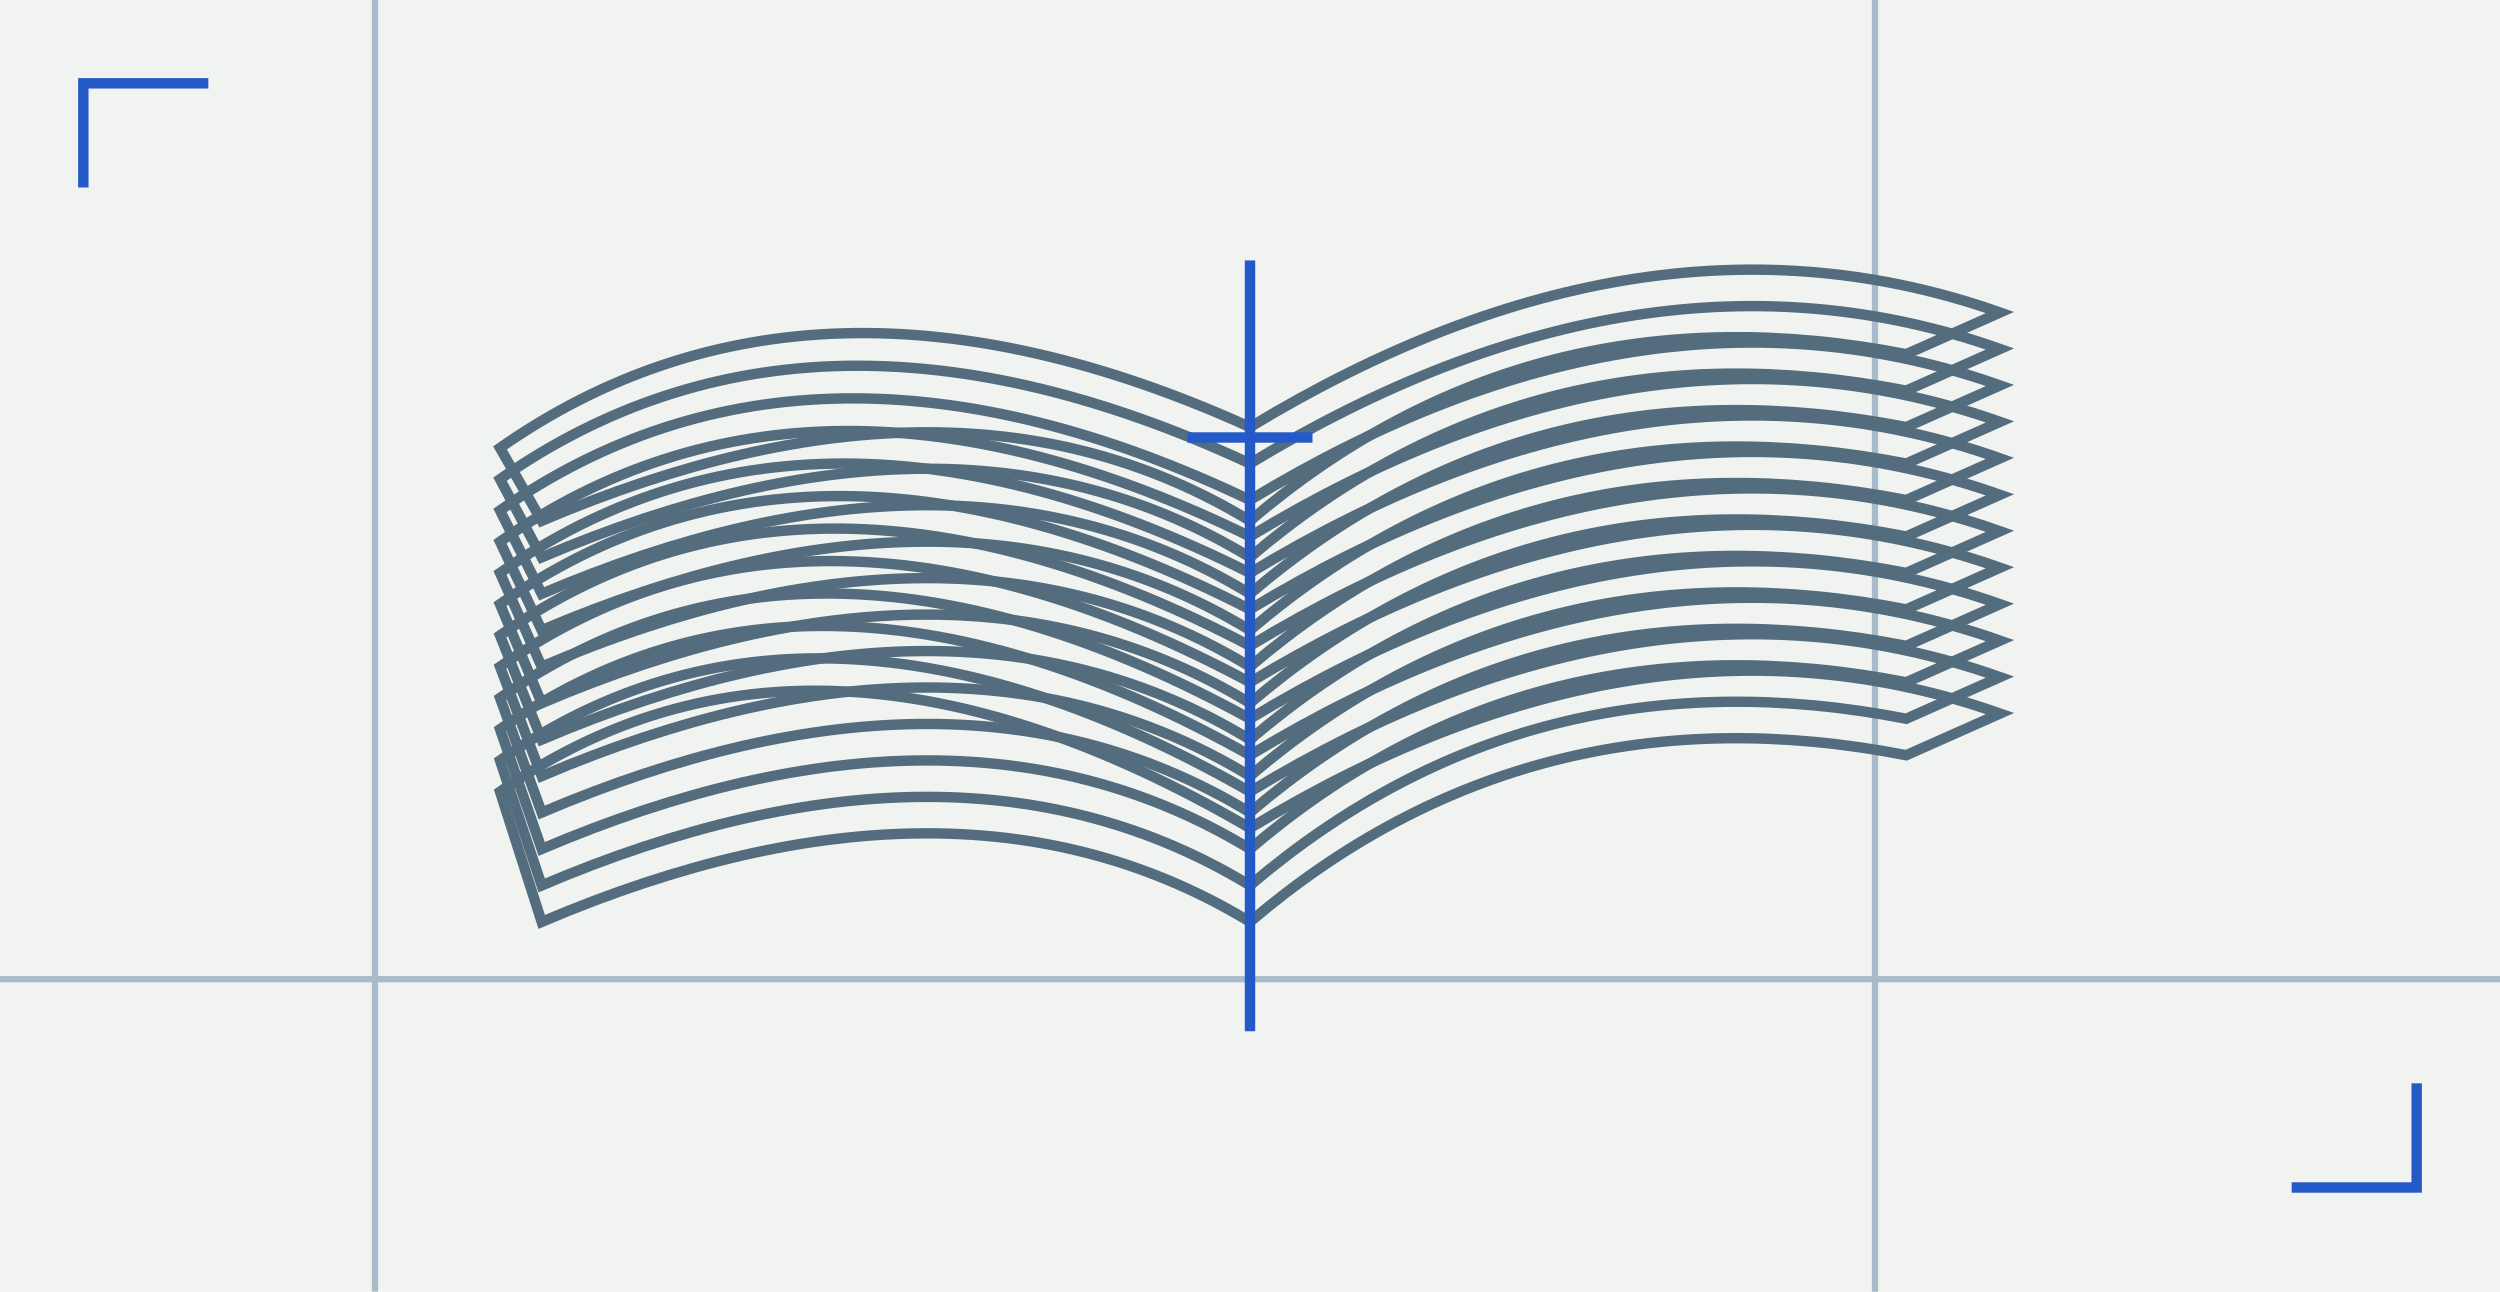
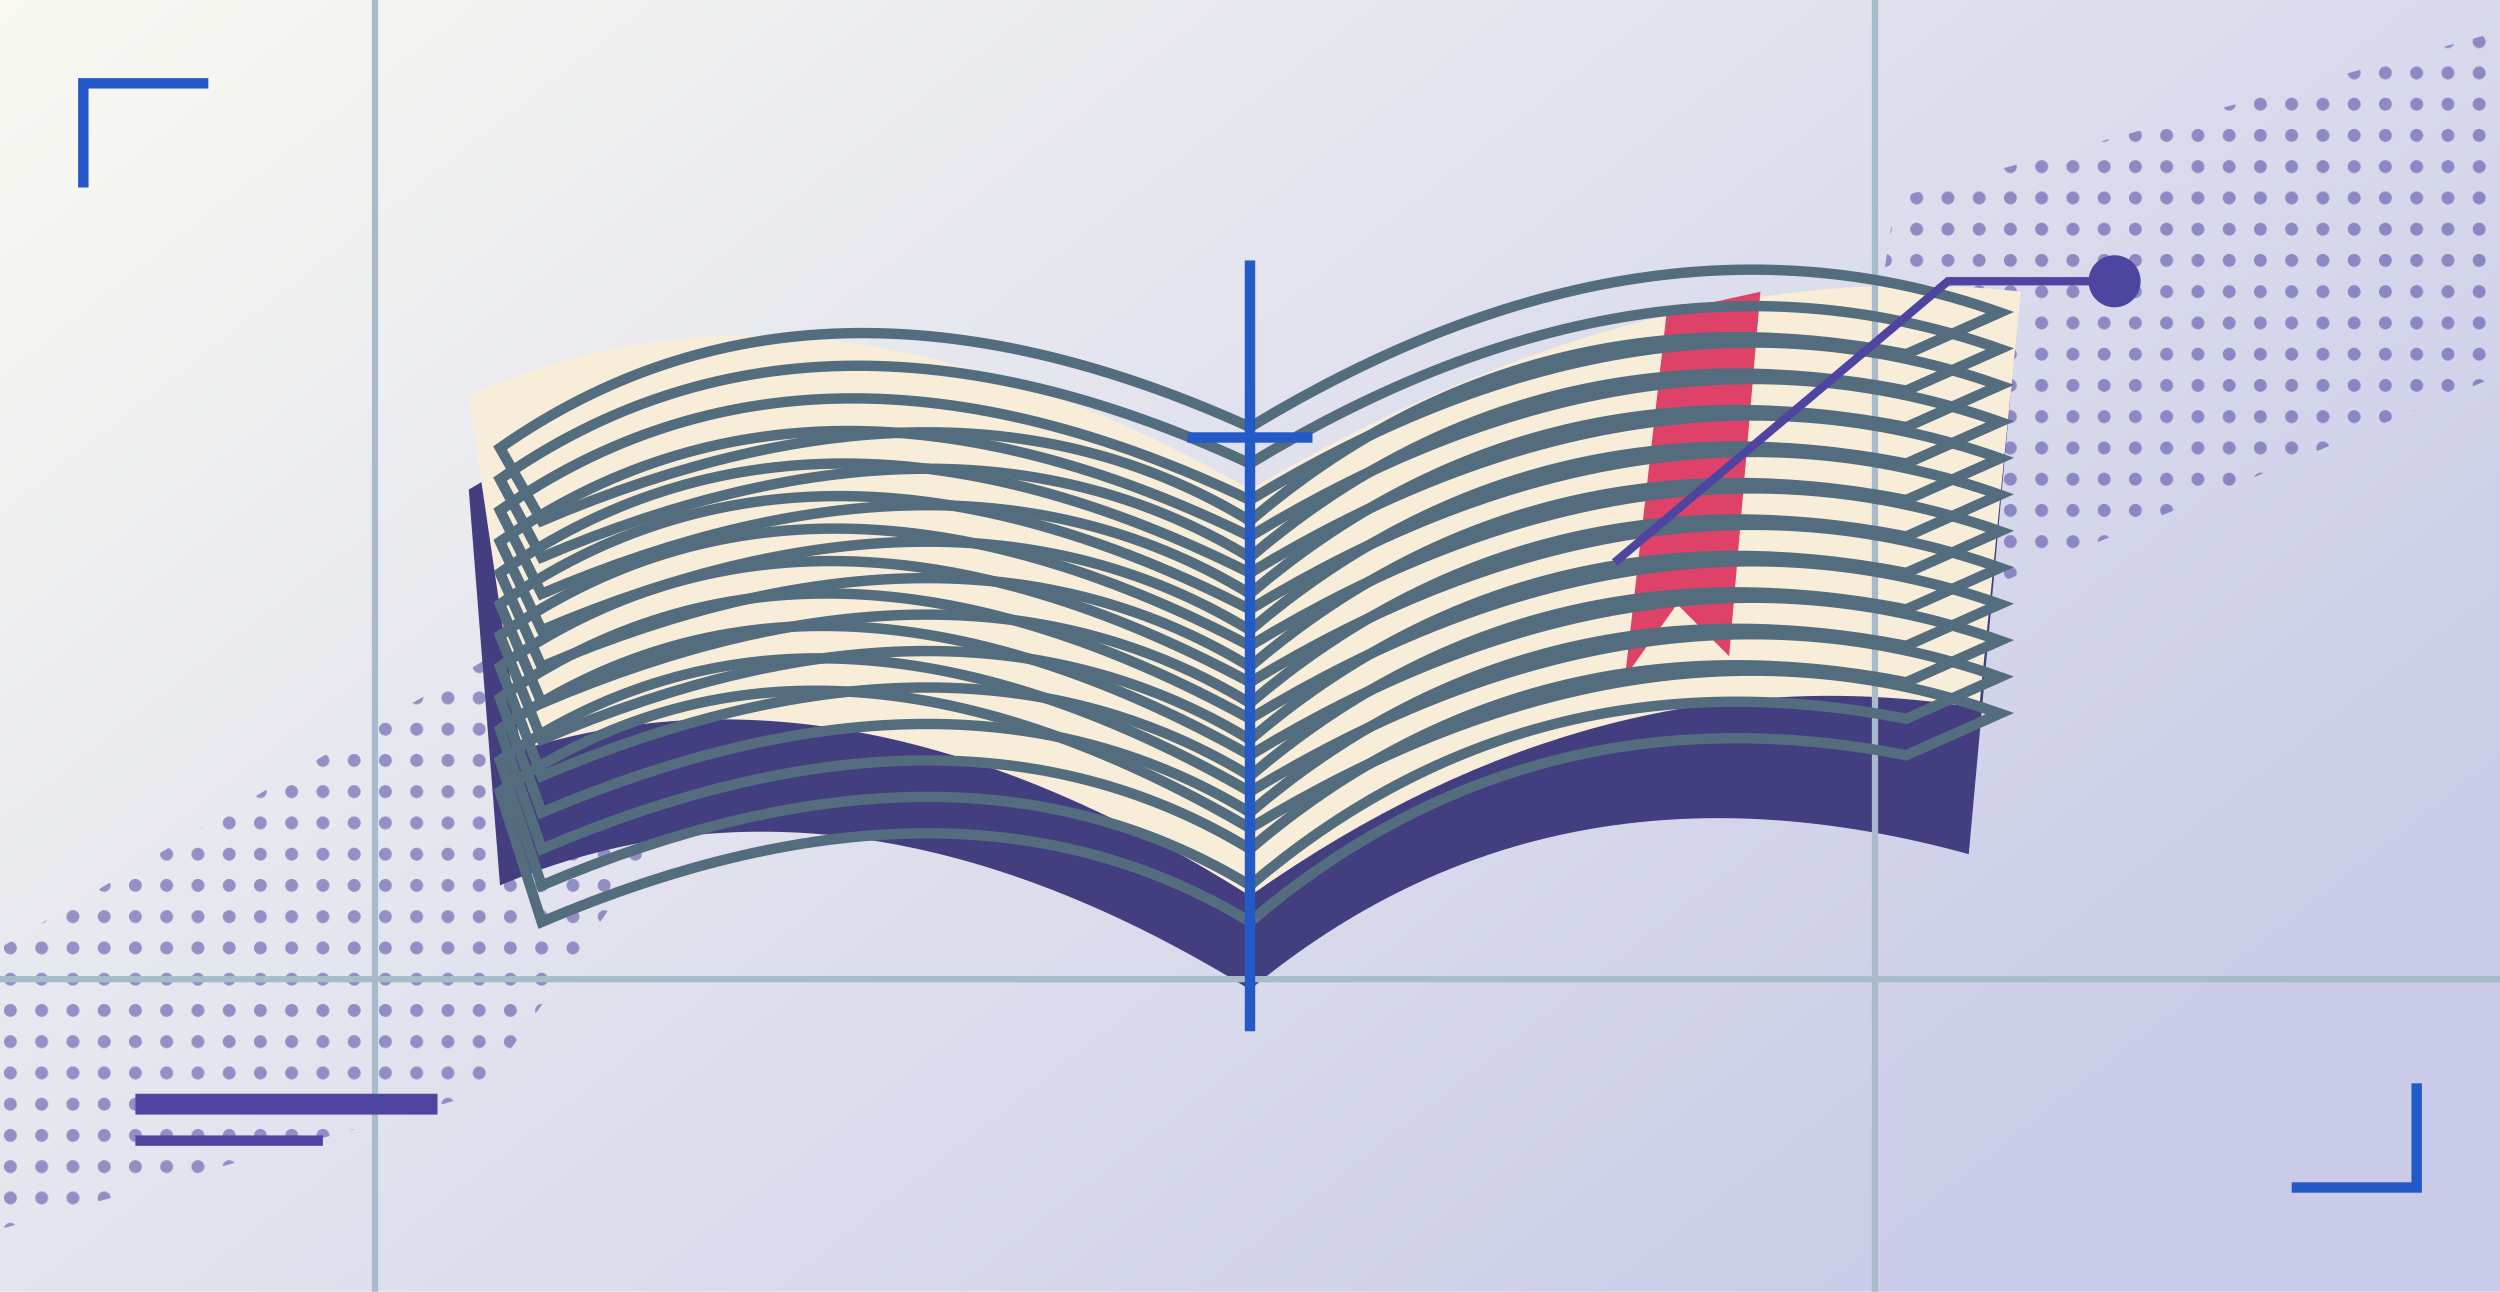
<svg xmlns="http://www.w3.org/2000/svg" viewBox="0 0 240 124" fill="none">
-   <rect width="240" height="124" fill="#f0f3ef" />
+   <defs>
+     <linearGradient id="paper" x2="1" y2=".65">
+       <stop stop-color="#f9f9f2" />
+       <stop offset="1" stop-color="#c9cbe9" />
+     </linearGradient>
+     <pattern id="screen" width="3" height="3" patternUnits="userSpaceOnUse">
+       <circle cx="1" cy="1" r=".62" fill="#4e45a1" />
+     </pattern>
+   </defs>
+   <rect width="240" height="124" fill="url(#paper)" />
+   <path d="m0 91 96-57-50 71-46 13zm182-72 58-16v33l-65 27z" fill="url(#screen)" opacity=".54" />
+   <path d="M45 47q30-18 75 3 39-21 73-12l-4 44q-40-11-69 13-39-24-72-10z" fill="#423e80" />
+   <path d="M45 38q33-15 75 9 39-23 74-19l-4 40q-36-6-70 18-38-24-70-14z" fill="#f7edd9" />
+   <path d="m160 30 9-2-3 35-5-5-5 7z" fill="#de4268" />
  <path d="M0 94h240M36 0v124M180 0v124" stroke="#a8bbca" stroke-width=".6" />
  <g stroke="#536c7e">
    <path d="M48 43q30 -21 72 -2 38 -23 72 -11l-9 4q-36 -7 -63 16-28 -17 -68 0z" />
    <path d="M48 46q30 -21 72 -1.5 38 -23 72 -11l-9 4q-36 -7 -63 16-28 -17 -68 0z" />
    <path d="M48 49q30 -21 72 -1 38 -23 72 -11l-9 4q-36 -7 -63 16-28 -17 -68 0z" />
    <path d="M48 52q30 -21 72 -0.5 38 -23 72 -11l-9 4q-36 -7 -63 16-28 -17 -68 0z" />
    <path d="M48 55q30 -21 72 0 38 -23 72 -11l-9 4q-36 -7 -63 16-28 -17 -68 0z" />
    <path d="M48 58q30 -21 72 0.5 38 -23 72 -11l-9 4q-36 -7 -63 16-28 -17 -68 0z" />
    <path d="M48 61q30 -21 72 1 38 -23 72 -11l-9 4q-36 -7 -63 16-28 -17 -68 0z" />
    <path d="M48 64q30 -21 72 1.5 38 -23 72 -11l-9 4q-36 -7 -63 16-28 -17 -68 0z" />
    <path d="M48 67q30 -21 72 2 38 -23 72 -11l-9 4q-36 -7 -63 16-28 -17 -68 0z" />
    <path d="M48 70q30 -21 72 2.5 38 -23 72 -11l-9 4q-36 -7 -63 16-28 -17 -68 0z" />
    <path d="M48 73q30 -21 72 3 38 -23 72 -11l-9 4q-36 -7 -63 16-28 -17 -68 0z" />
    <path d="M48 76q30 -21 72 3.5 38 -23 72 -11l-9 4q-36 -7 -63 16-28 -17 -68 0z" />
  </g>
  <path d="M120 25v74m-6-57h12" stroke="#2459c8" />
  <path d="M8 18V8h12m200 106h12v-10" stroke="#2459c8" />
+   <g fill="#4e45a1">
+     <path d="M13 105h29v2H13zm0 4h18v1H13z" />
+     <circle cx="203" cy="27" r="2.5" />
+   </g>
+   <path d="m155 54 32-27h16" stroke="#4e45a1" stroke-width=".8" />
</svg>
